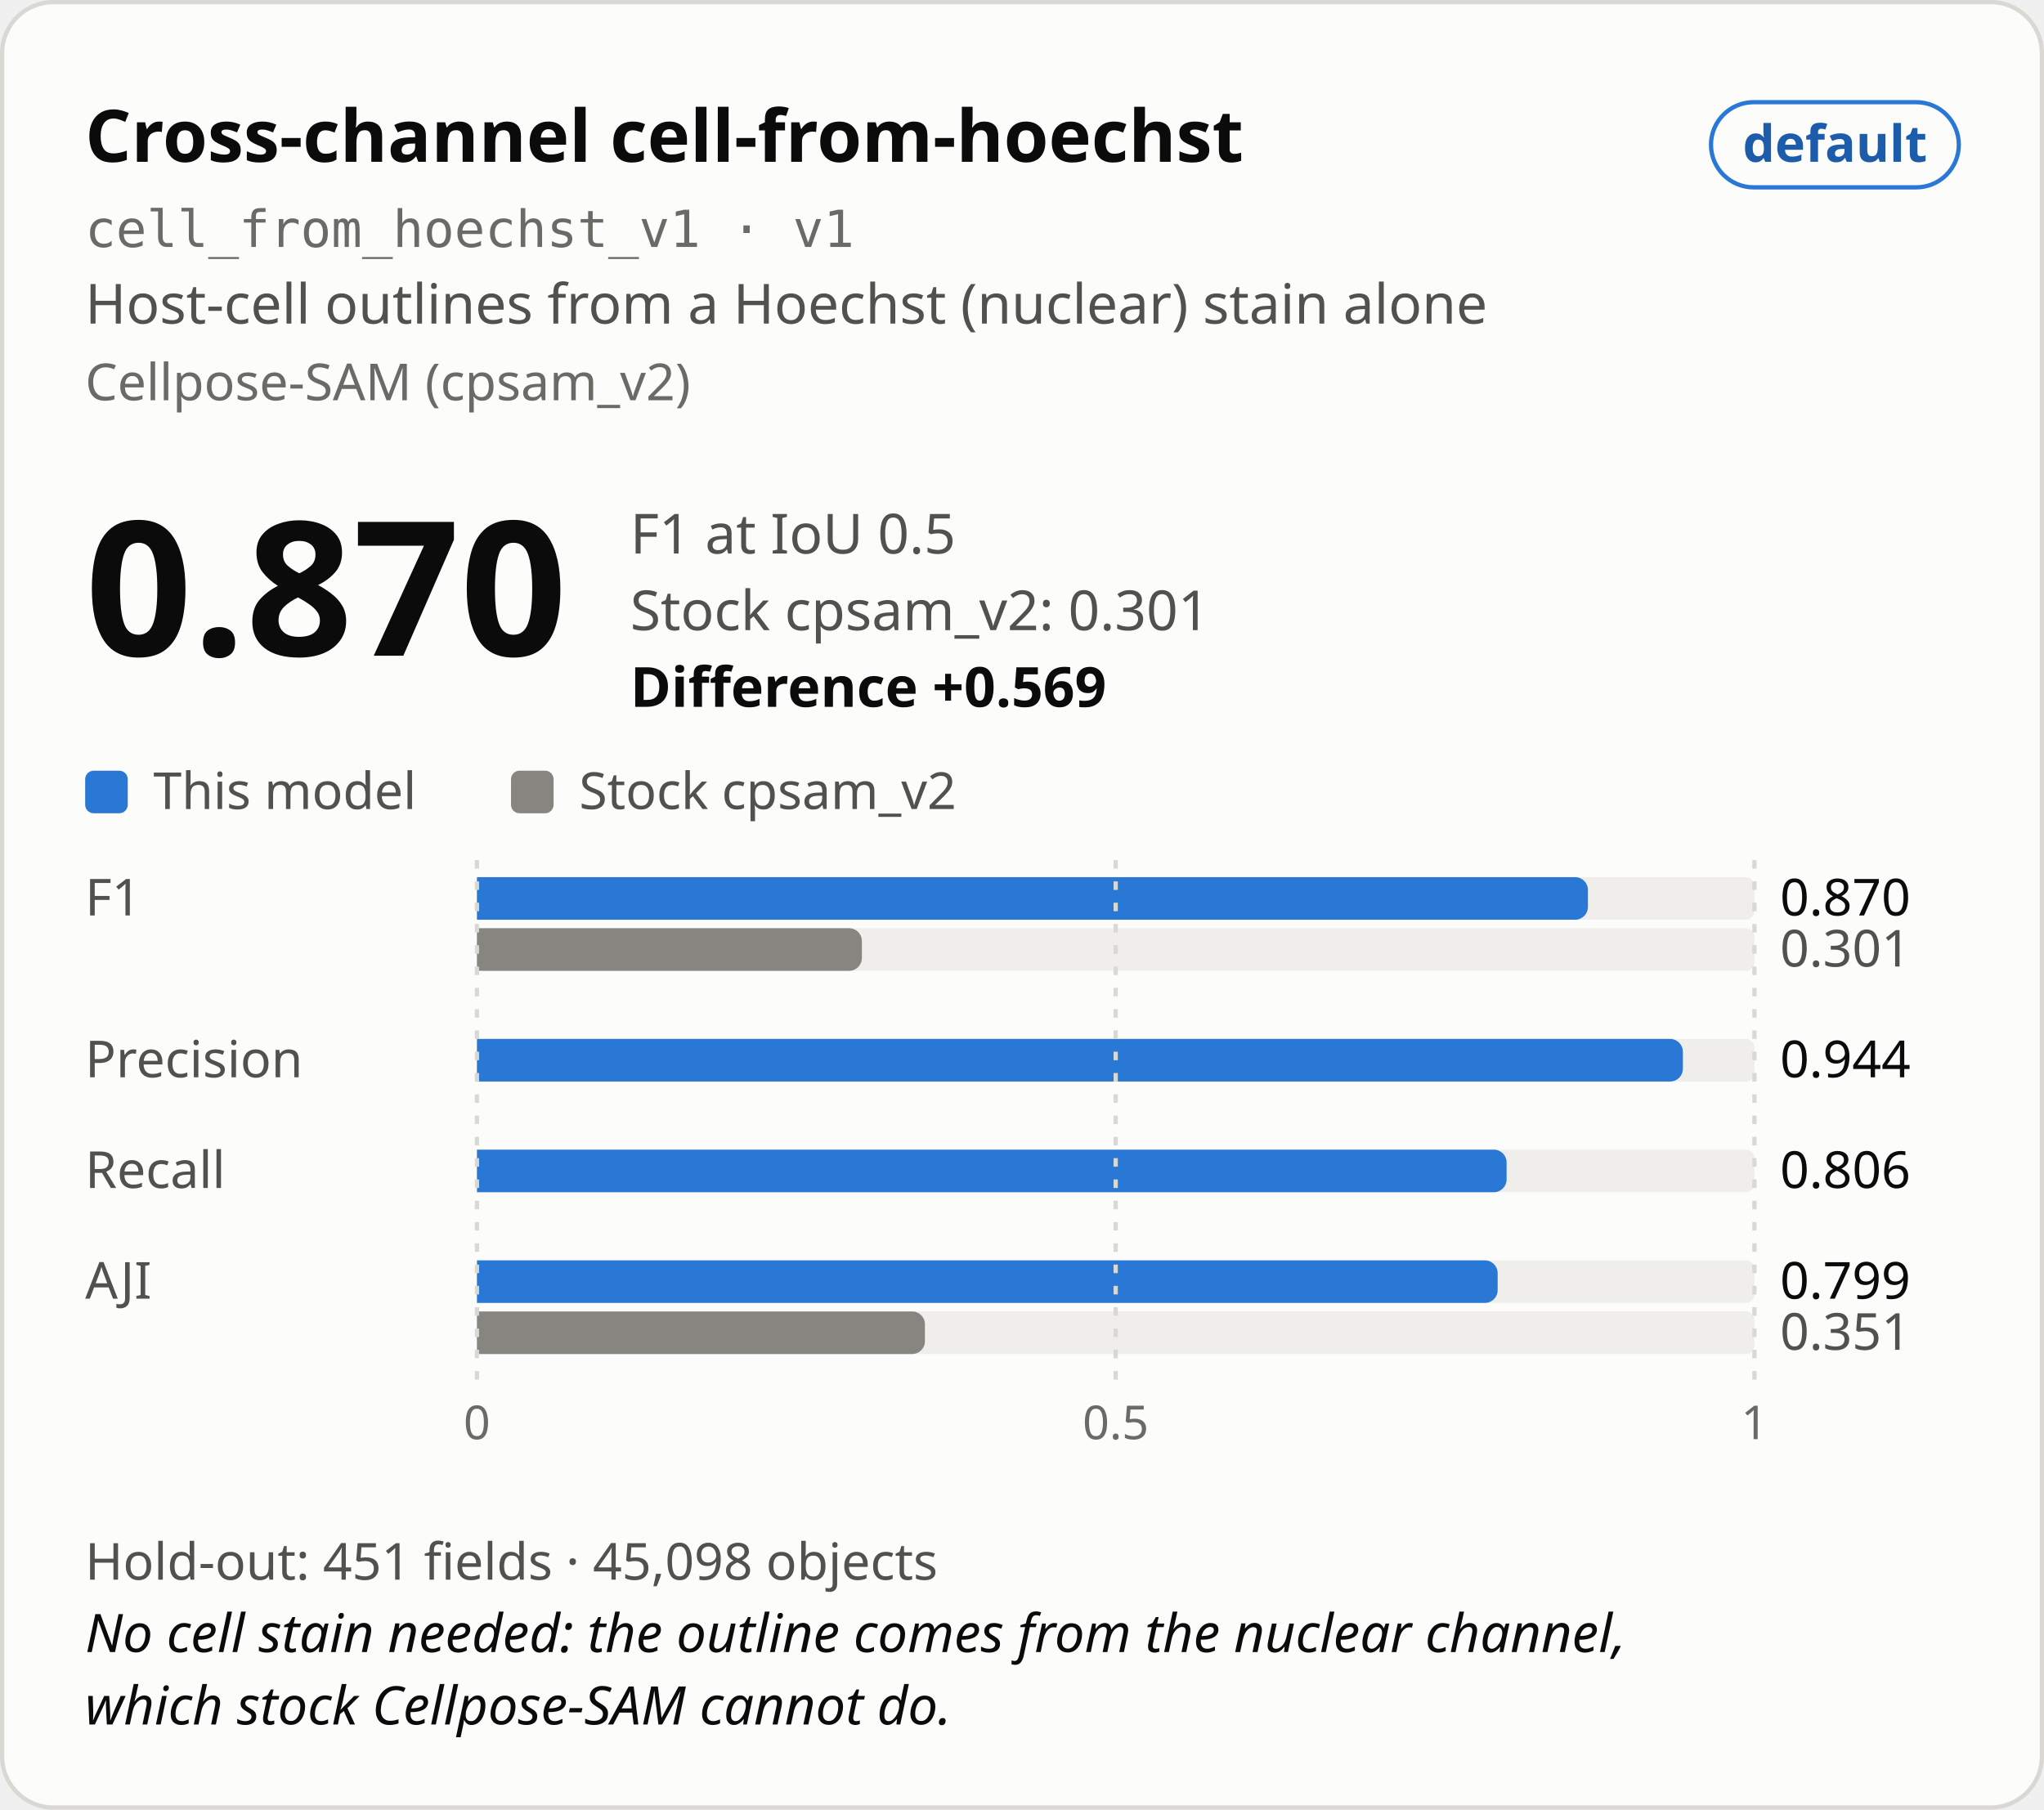
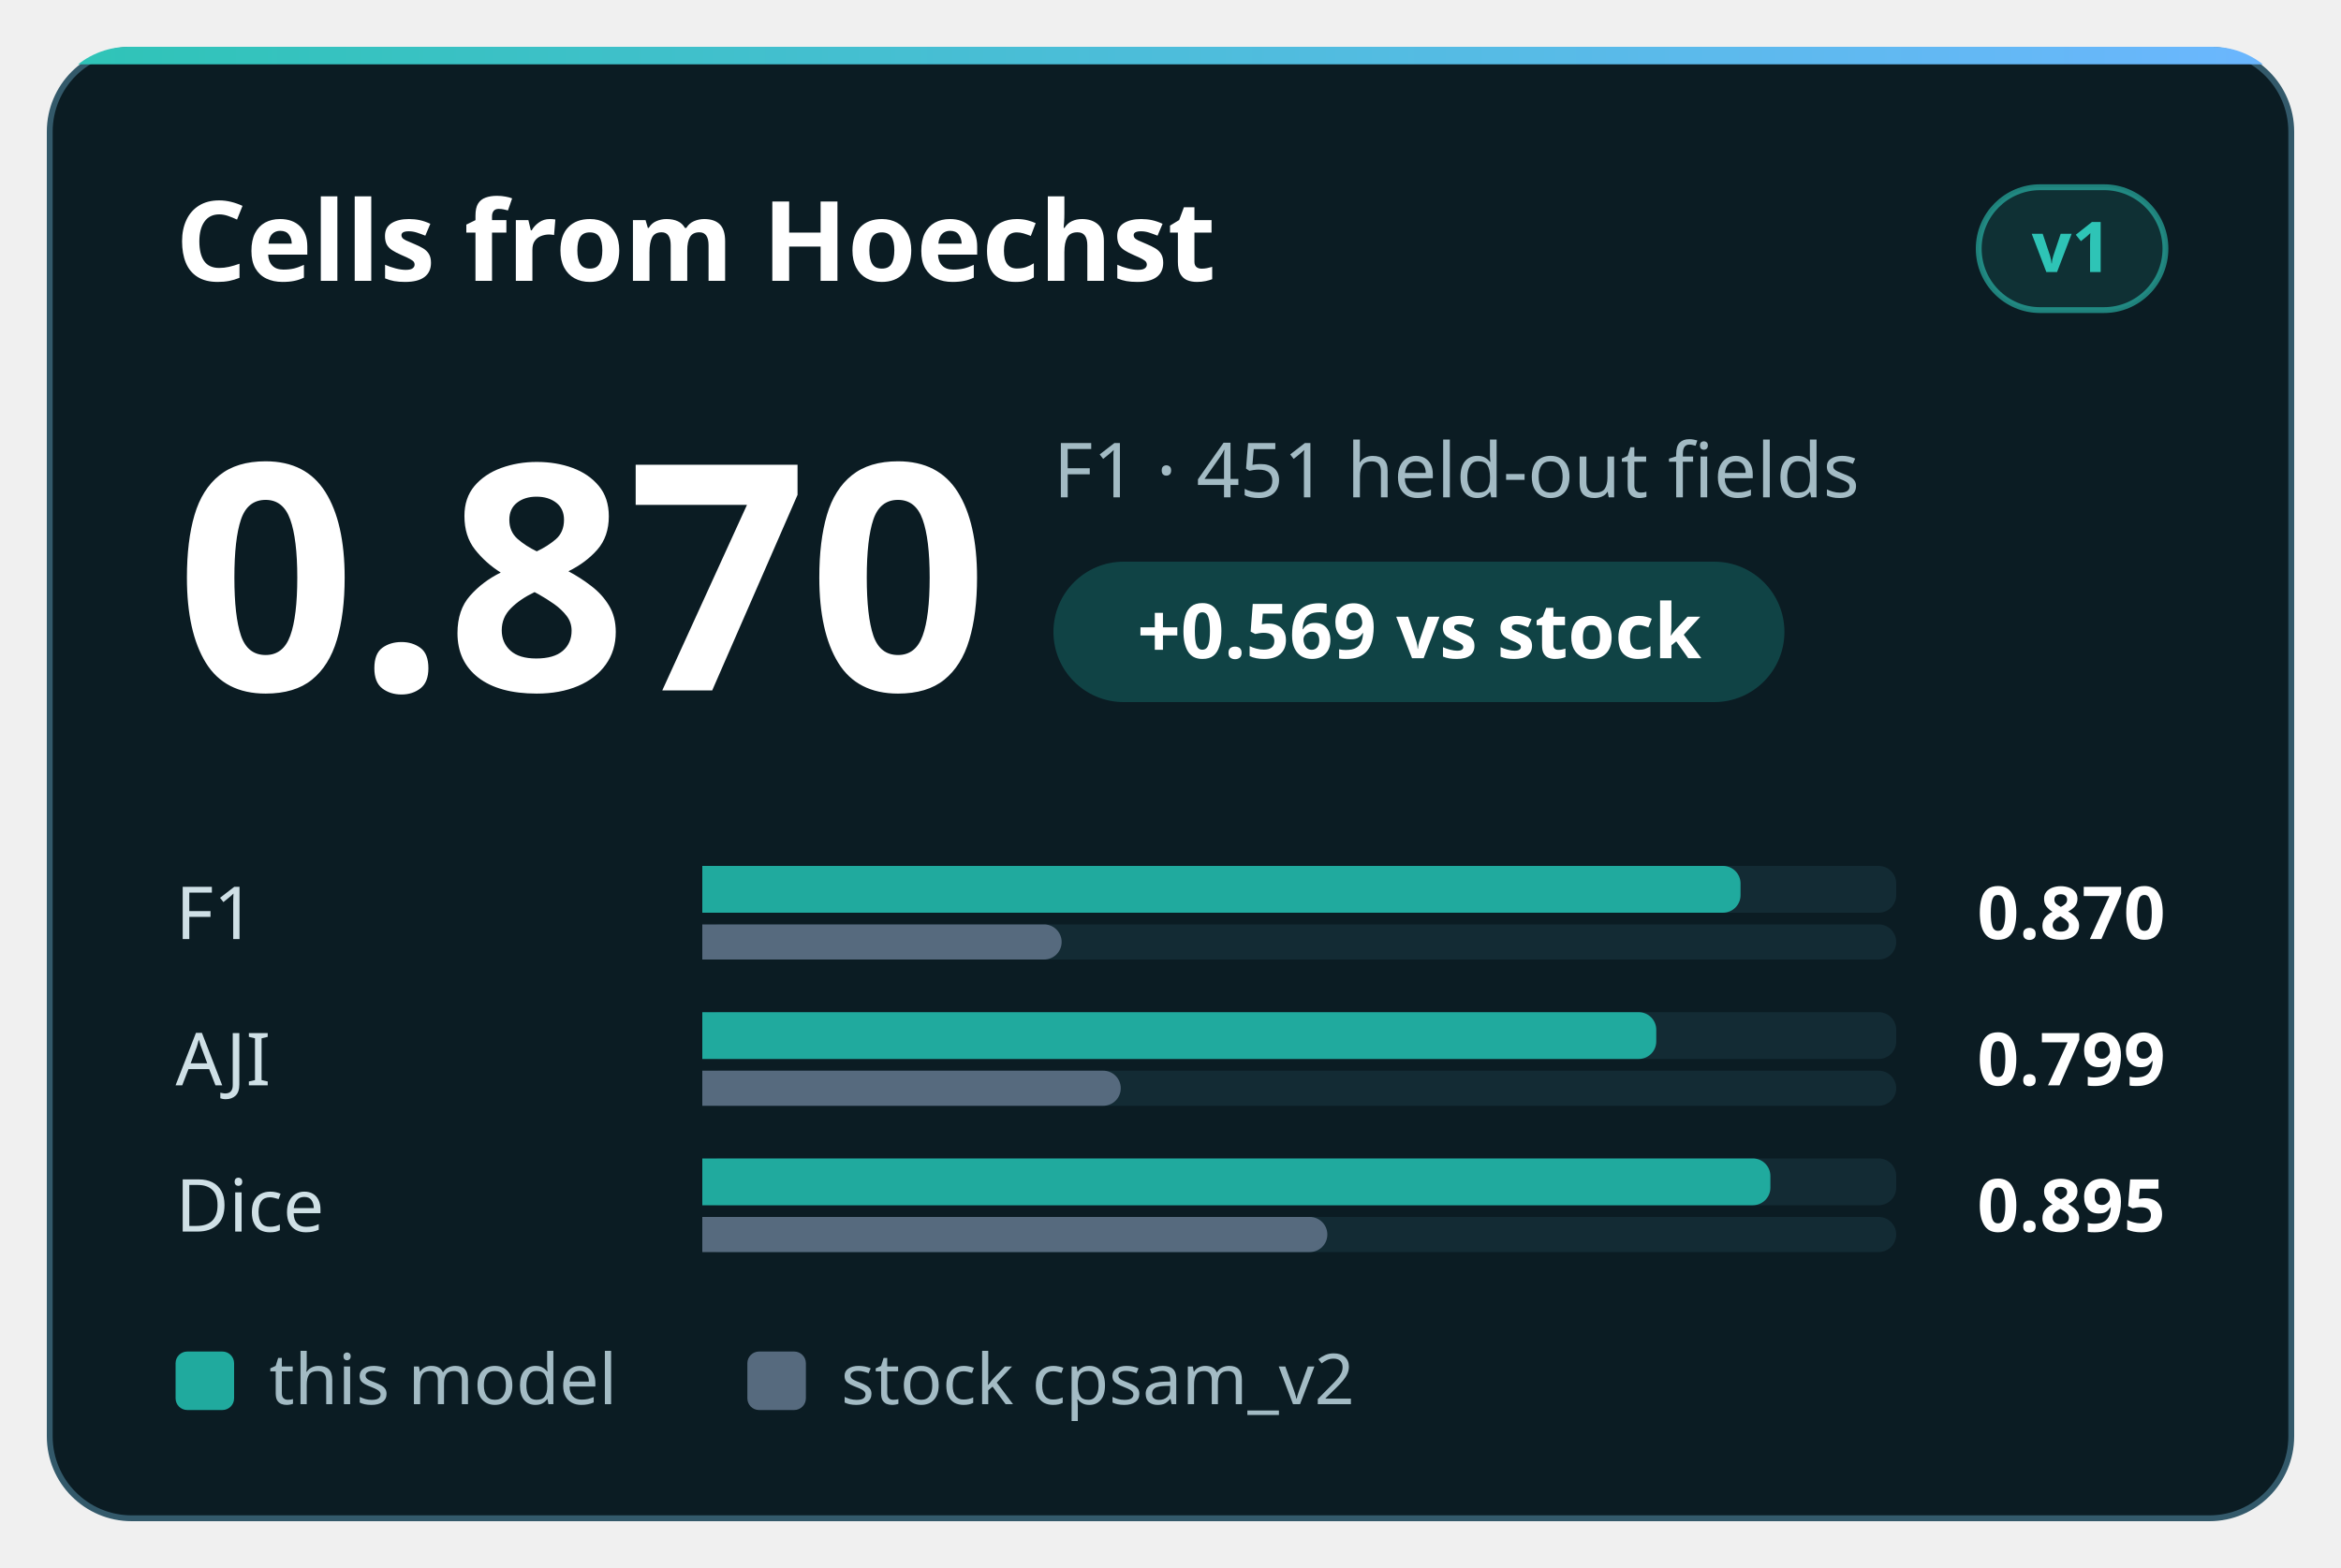
- <svg xmlns="http://www.w3.org/2000/svg" width="480" height="425" viewBox="0 0 480 425" role="img" aria-labelledby="t d">
-   <style>.bg{fill:#fcfcfb;stroke:#d9d8d3}.t1{fill:#0b0b0b}.t2{fill:#52514e}.t3{fill:#6b6a65}.ft{fill:#2a78d6}.va{fill:#86857f}.tr{fill:#efeeea}.ax{stroke:#d9d8d3}.pl{fill:none;stroke:#2a78d6}.pt{fill:#1c5cab}.po{fill:none;stroke:#86857f}.pu{fill:#52514e}@media (prefers-color-scheme: dark){.bg{fill:#1a1a19;stroke:#3a3936}.t1{fill:#f0efec}.t2{fill:#c3c2b7}.t3{fill:#a3a29a}.ft{fill:#3987e5}.va{fill:#7c7b75}.tr{fill:#262624}.ax{stroke:#3a3936}.pl{stroke:#3987e5}.pt{fill:#86b6ef}.po{stroke:#7c7b75}.pu{fill:#c3c2b7}}</style>
-   <rect class="bg" x="0.5" y="0.5" width="479" height="424" rx="12" stroke-width="1" />
-   <text x="20.0" y="38.0" class="t1" font-size="17" font-weight="600" text-anchor="start" font-family="-apple-system, BlinkMacSystemFont, 'Segoe UI', 'Noto Sans', Helvetica, Arial, sans-serif">Cross-channel cell-from-hoechst</text>
-   <rect class="pl" x="401.8" y="24" width="58.2" height="20" rx="10" />
-   <text x="430.9" y="38.0" class="pt" font-size="12" font-weight="600" text-anchor="middle" font-family="-apple-system, BlinkMacSystemFont, 'Segoe UI', 'Noto Sans', Helvetica, Arial, sans-serif">default</text>
-   <text x="20.0" y="58.0" class="t3" font-size="12" font-weight="400" text-anchor="start" font-family="ui-monospace, SFMono-Regular, Menlo, Consolas, monospace">cell_from_hoechst_v1 · v1</text>
-   <text x="20.0" y="76.0" class="t2" font-size="13" font-weight="400" text-anchor="start" font-family="-apple-system, BlinkMacSystemFont, 'Segoe UI', 'Noto Sans', Helvetica, Arial, sans-serif">Host-cell outlines from a Hoechst (nuclear) stain alone</text>
-   <text x="20.0" y="94.0" class="t3" font-size="12" font-weight="400" text-anchor="start" font-family="-apple-system, BlinkMacSystemFont, 'Segoe UI', 'Noto Sans', Helvetica, Arial, sans-serif">Cellpose-SAM (cpsam_v2)</text>
-   <text x="20.0" y="154.0" class="t1" font-size="44" font-weight="600" text-anchor="start" font-family="-apple-system, BlinkMacSystemFont, 'Segoe UI', 'Noto Sans', Helvetica, Arial, sans-serif">0.870</text>
-   <text x="148.0" y="130.0" class="t2" font-size="13" font-weight="400" text-anchor="start" font-family="-apple-system, BlinkMacSystemFont, 'Segoe UI', 'Noto Sans', Helvetica, Arial, sans-serif">F1 at IoU 0.5</text>
-   <text x="148.0" y="148.0" class="t2" font-size="13" font-weight="400" text-anchor="start" font-family="-apple-system, BlinkMacSystemFont, 'Segoe UI', 'Noto Sans', Helvetica, Arial, sans-serif">Stock cpsam_v2: 0.301</text>
-   <text x="148.0" y="166.0" class="t1" font-size="13" font-weight="600" text-anchor="start" font-family="-apple-system, BlinkMacSystemFont, 'Segoe UI', 'Noto Sans', Helvetica, Arial, sans-serif">Difference +0.569</text>
-   <rect class="ft" x="20" y="181" width="10" height="10" rx="2" />
-   <text x="36.0" y="190.0" class="t2" font-size="12" font-weight="400" text-anchor="start" font-family="-apple-system, BlinkMacSystemFont, 'Segoe UI', 'Noto Sans', Helvetica, Arial, sans-serif">This model</text>
-   <rect class="va" x="120" y="181" width="10" height="10" rx="2" />
-   <text x="136.0" y="190.0" class="t2" font-size="12" font-weight="400" text-anchor="start" font-family="-apple-system, BlinkMacSystemFont, 'Segoe UI', 'Noto Sans', Helvetica, Arial, sans-serif">Stock cpsam_v2</text>
-   <text x="20.0" y="215.0" class="t2" font-size="12" font-weight="400" text-anchor="start" font-family="-apple-system, BlinkMacSystemFont, 'Segoe UI', 'Noto Sans', Helvetica, Arial, sans-serif">F1</text>
-   <rect class="tr" x="112" y="206" width="300" height="10" rx="2" />
-   <path class="ft" d="M112.0 206.0h257.9a3.0 3.0 0 0 1 3.0 3.0v4.0a3.0 3.0 0 0 1 -3.0 3.0h-257.9z" />
-   <text x="418.0" y="215.0" class="t1" font-size="12" font-weight="400" text-anchor="start" font-family="-apple-system, BlinkMacSystemFont, 'Segoe UI', 'Noto Sans', Helvetica, Arial, sans-serif">0.870</text>
-   <rect class="tr" x="112" y="218" width="300" height="10" rx="2" />
-   <path class="va" d="M112.0 218.0h87.4a3.0 3.0 0 0 1 3.0 3.0v4.0a3.0 3.0 0 0 1 -3.0 3.0h-87.4z" />
-   <text x="418.0" y="227.0" class="t2" font-size="12" font-weight="400" text-anchor="start" font-family="-apple-system, BlinkMacSystemFont, 'Segoe UI', 'Noto Sans', Helvetica, Arial, sans-serif">0.301</text>
-   <text x="20.0" y="253.0" class="t2" font-size="12" font-weight="400" text-anchor="start" font-family="-apple-system, BlinkMacSystemFont, 'Segoe UI', 'Noto Sans', Helvetica, Arial, sans-serif">Precision</text>
-   <rect class="tr" x="112" y="244" width="300" height="10" rx="2" />
-   <path class="ft" d="M112.0 244.0h280.2a3.0 3.0 0 0 1 3.0 3.0v4.0a3.0 3.0 0 0 1 -3.0 3.0h-280.2z" />
-   <text x="418.0" y="253.0" class="t1" font-size="12" font-weight="400" text-anchor="start" font-family="-apple-system, BlinkMacSystemFont, 'Segoe UI', 'Noto Sans', Helvetica, Arial, sans-serif">0.944</text>
-   <text x="20.0" y="279.0" class="t2" font-size="12" font-weight="400" text-anchor="start" font-family="-apple-system, BlinkMacSystemFont, 'Segoe UI', 'Noto Sans', Helvetica, Arial, sans-serif">Recall</text>
-   <rect class="tr" x="112" y="270" width="300" height="10" rx="2" />
-   <path class="ft" d="M112.0 270.0h238.8a3.0 3.0 0 0 1 3.0 3.0v4.0a3.0 3.0 0 0 1 -3.0 3.0h-238.8z" />
-   <text x="418.0" y="279.0" class="t1" font-size="12" font-weight="400" text-anchor="start" font-family="-apple-system, BlinkMacSystemFont, 'Segoe UI', 'Noto Sans', Helvetica, Arial, sans-serif">0.806</text>
-   <text x="20.0" y="305.0" class="t2" font-size="12" font-weight="400" text-anchor="start" font-family="-apple-system, BlinkMacSystemFont, 'Segoe UI', 'Noto Sans', Helvetica, Arial, sans-serif">AJI</text>
-   <rect class="tr" x="112" y="296" width="300" height="10" rx="2" />
-   <path class="ft" d="M112.0 296.0h236.7a3.0 3.0 0 0 1 3.0 3.0v4.0a3.0 3.0 0 0 1 -3.0 3.0h-236.7z" />
-   <text x="418.0" y="305.0" class="t1" font-size="12" font-weight="400" text-anchor="start" font-family="-apple-system, BlinkMacSystemFont, 'Segoe UI', 'Noto Sans', Helvetica, Arial, sans-serif">0.799</text>
-   <rect class="tr" x="112" y="308" width="300" height="10" rx="2" />
-   <path class="va" d="M112.0 308.0h102.2a3.0 3.0 0 0 1 3.0 3.0v4.0a3.0 3.0 0 0 1 -3.0 3.0h-102.2z" />
-   <text x="418.0" y="317.0" class="t2" font-size="12" font-weight="400" text-anchor="start" font-family="-apple-system, BlinkMacSystemFont, 'Segoe UI', 'Noto Sans', Helvetica, Arial, sans-serif">0.351</text>
-   <line class="ax" x1="112.0" y1="202" x2="112.0" y2="326" stroke-width="1" stroke-dasharray="2 3" />
-   <text x="112.0" y="338.0" class="t3" font-size="11" font-weight="400" text-anchor="middle" font-family="-apple-system, BlinkMacSystemFont, 'Segoe UI', 'Noto Sans', Helvetica, Arial, sans-serif">0</text>
-   <line class="ax" x1="262.0" y1="202" x2="262.0" y2="326" stroke-width="1" stroke-dasharray="2 3" />
-   <text x="262.0" y="338.0" class="t3" font-size="11" font-weight="400" text-anchor="middle" font-family="-apple-system, BlinkMacSystemFont, 'Segoe UI', 'Noto Sans', Helvetica, Arial, sans-serif">0.5</text>
-   <line class="ax" x1="412.0" y1="202" x2="412.0" y2="326" stroke-width="1" stroke-dasharray="2 3" />
-   <text x="412.0" y="338.0" class="t3" font-size="11" font-weight="400" text-anchor="middle" font-family="-apple-system, BlinkMacSystemFont, 'Segoe UI', 'Noto Sans', Helvetica, Arial, sans-serif">1</text>
-   <text x="20.0" y="371.0" class="t2" font-size="12" font-weight="400" text-anchor="start" font-family="-apple-system, BlinkMacSystemFont, 'Segoe UI', 'Noto Sans', Helvetica, Arial, sans-serif">Hold-out: 451 fields · 45,098 objects</text>
-   <text x="20.0" y="388.0" class="t1" font-size="12.5" font-weight="400" text-anchor="start" font-family="-apple-system, BlinkMacSystemFont, 'Segoe UI', 'Noto Sans', Helvetica, Arial, sans-serif" font-style="italic">No cell stain needed: the outline comes from the nuclear channel,</text>
-   <text x="20.0" y="405.0" class="t1" font-size="12.5" font-weight="400" text-anchor="start" font-family="-apple-system, BlinkMacSystemFont, 'Segoe UI', 'Noto Sans', Helvetica, Arial, sans-serif" font-style="italic">which stock Cellpose-SAM cannot do.</text>
+ <svg xmlns="http://www.w3.org/2000/svg" width="400" height="268" viewBox="0 0 400 268" role="img" aria-labelledby="t d">
+   <style>.card{fill:#0b1c23;stroke:#33596a}.i1{fill:#ffffff}.i2{fill:#cfe0e6}.i3{fill:#a3bbc4}.m{fill:#20aa9e}.b{fill:#566a7e}.tr{fill:#132b34}.tag{fill:#2ec4b6;fill-opacity:.12;stroke:#2ec4b6;stroke-opacity:.6}.tagt{fill:#2ec4b6}.up{fill:#20aa9e;fill-opacity:.28}.dn{fill:#566a7e;fill-opacity:.45}.na{fill:none;stroke:#33596a}text{font-family:-apple-system, BlinkMacSystemFont, 'Segoe UI', 'Noto Sans', Helvetica, Arial, sans-serif}</style>
+   <defs>
+     <linearGradient id="gcell_from_hoechst_v1" x1="0" x2="1" y1="0" y2="0">
+       <stop offset="0" stop-color="#2ec4b6" />
+       <stop offset="1" stop-color="#6cb6ff" />
+     </linearGradient>
+     <clipPath id="ccell_from_hoechst_v1">
+       <rect x="8" y="8" width="384" height="252" rx="14" />
+     </clipPath>
+   </defs>
+   <rect class="card" x="8.5" y="8.5" width="383" height="251" rx="14" stroke-width="1" />
+   <rect x="8" y="8" width="384" height="3" fill="url(#gcell_from_hoechst_v1)" clip-path="url(#ccell_from_hoechst_v1)" />
+   <rect class="tag" x="338.1" y="32" width="31.9" height="21" rx="10.5" />
+   <text x="354.0" y="46.5" class="tagt" font-size="12" font-weight="600" text-anchor="middle">v1</text>
+   <text x="30.0" y="48.0" class="i1" font-size="19" font-weight="600" text-anchor="start">Cells from Hoechst</text>
+   <text x="30.0" y="118.0" class="i1" font-size="54" font-weight="600" text-anchor="start">0.870</text>
+   <text x="180.0" y="85.0" class="i3" font-size="13" font-weight="400" text-anchor="start">F1 · 451 held-out fields</text>
+   <rect class="up" x="180" y="96" width="124.9" height="24" rx="12" />
+   <text x="242.5" y="112.5" class="i1" font-size="13" font-weight="600" text-anchor="middle">+0.569 vs stock</text>
+   <text x="30.0" y="160.5" class="i2" font-size="12.5" font-weight="400" text-anchor="start">F1</text>
+   <rect class="tr" x="120" y="148" width="204" height="8" rx="3" />
+   <path class="m" d="M120.0 148.0h174.4a3 3 0 0 1 3 3v2.0a3 3 0 0 1 -3 3h-174.4z" />
+   <rect class="tr" x="120" y="158" width="204" height="6" rx="3" />
+   <path class="b" d="M120.0 158.0h58.4a3 3 0 0 1 3 3v0.0a3 3 0 0 1 -3 3h-58.4z" />
+   <text x="370.0" y="160.5" class="i1" font-size="12.5" font-weight="600" text-anchor="end">0.870</text>
+   <text x="30.0" y="185.5" class="i2" font-size="12.5" font-weight="400" text-anchor="start">AJI</text>
+   <rect class="tr" x="120" y="173" width="204" height="8" rx="3" />
+   <path class="m" d="M120.0 173.0h160.0a3 3 0 0 1 3 3v2.0a3 3 0 0 1 -3 3h-160.0z" />
+   <rect class="tr" x="120" y="183" width="204" height="6" rx="3" />
+   <path class="b" d="M120.0 183.0h68.5a3 3 0 0 1 3 3v0.0a3 3 0 0 1 -3 3h-68.5z" />
+   <text x="370.0" y="185.5" class="i1" font-size="12.5" font-weight="600" text-anchor="end">0.799</text>
+   <text x="30.0" y="210.5" class="i2" font-size="12.5" font-weight="400" text-anchor="start">Dice</text>
+   <rect class="tr" x="120" y="198" width="204" height="8" rx="3" />
+   <path class="m" d="M120.0 198.0h179.5a3 3 0 0 1 3 3v2.0a3 3 0 0 1 -3 3h-179.5z" />
+   <rect class="tr" x="120" y="208" width="204" height="6" rx="3" />
+   <path class="b" d="M120.0 208.0h103.8a3 3 0 0 1 3 3v0.0a3 3 0 0 1 -3 3h-103.8z" />
+   <text x="370.0" y="210.5" class="i1" font-size="12.5" font-weight="600" text-anchor="end">0.895</text>
+   <rect class="m" x="30" y="231" width="10" height="10" rx="2" />
+   <text x="46.0" y="240.0" class="i3" font-size="12" font-weight="400" text-anchor="start">this model</text>
+   <rect class="b" x="127.7" y="231" width="10" height="10" rx="2" />
+   <text x="143.7" y="240.0" class="i3" font-size="12" font-weight="400" text-anchor="start">stock cpsam_v2</text>
</svg>
